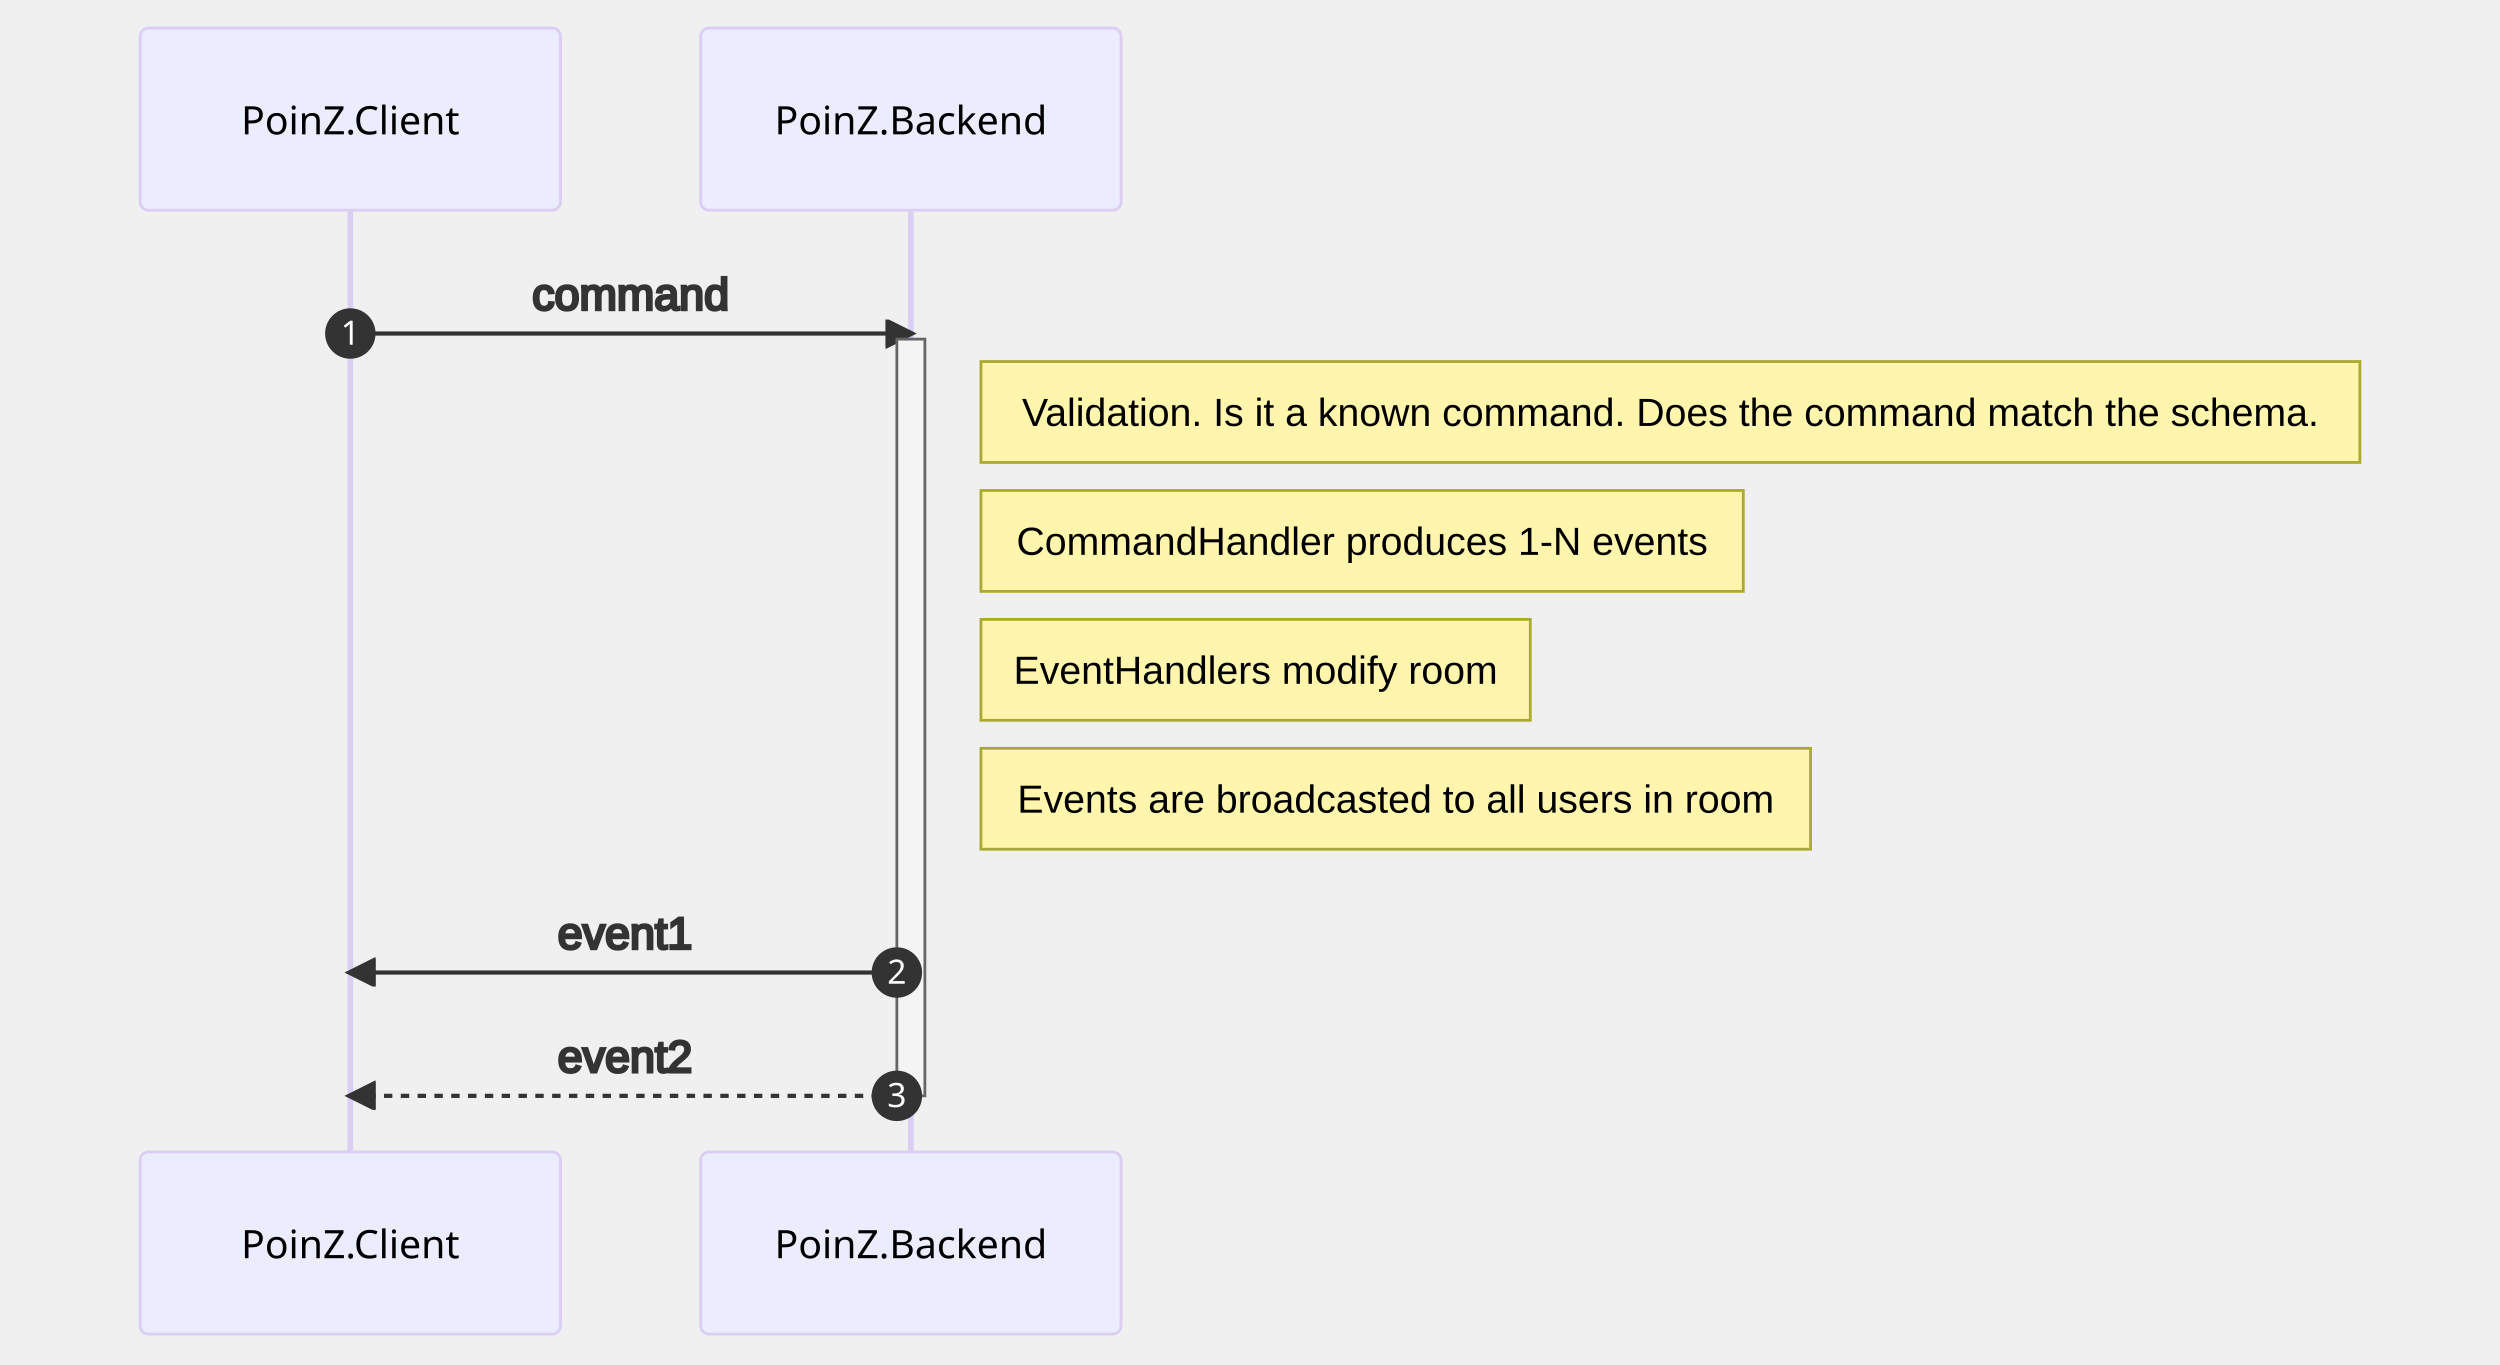
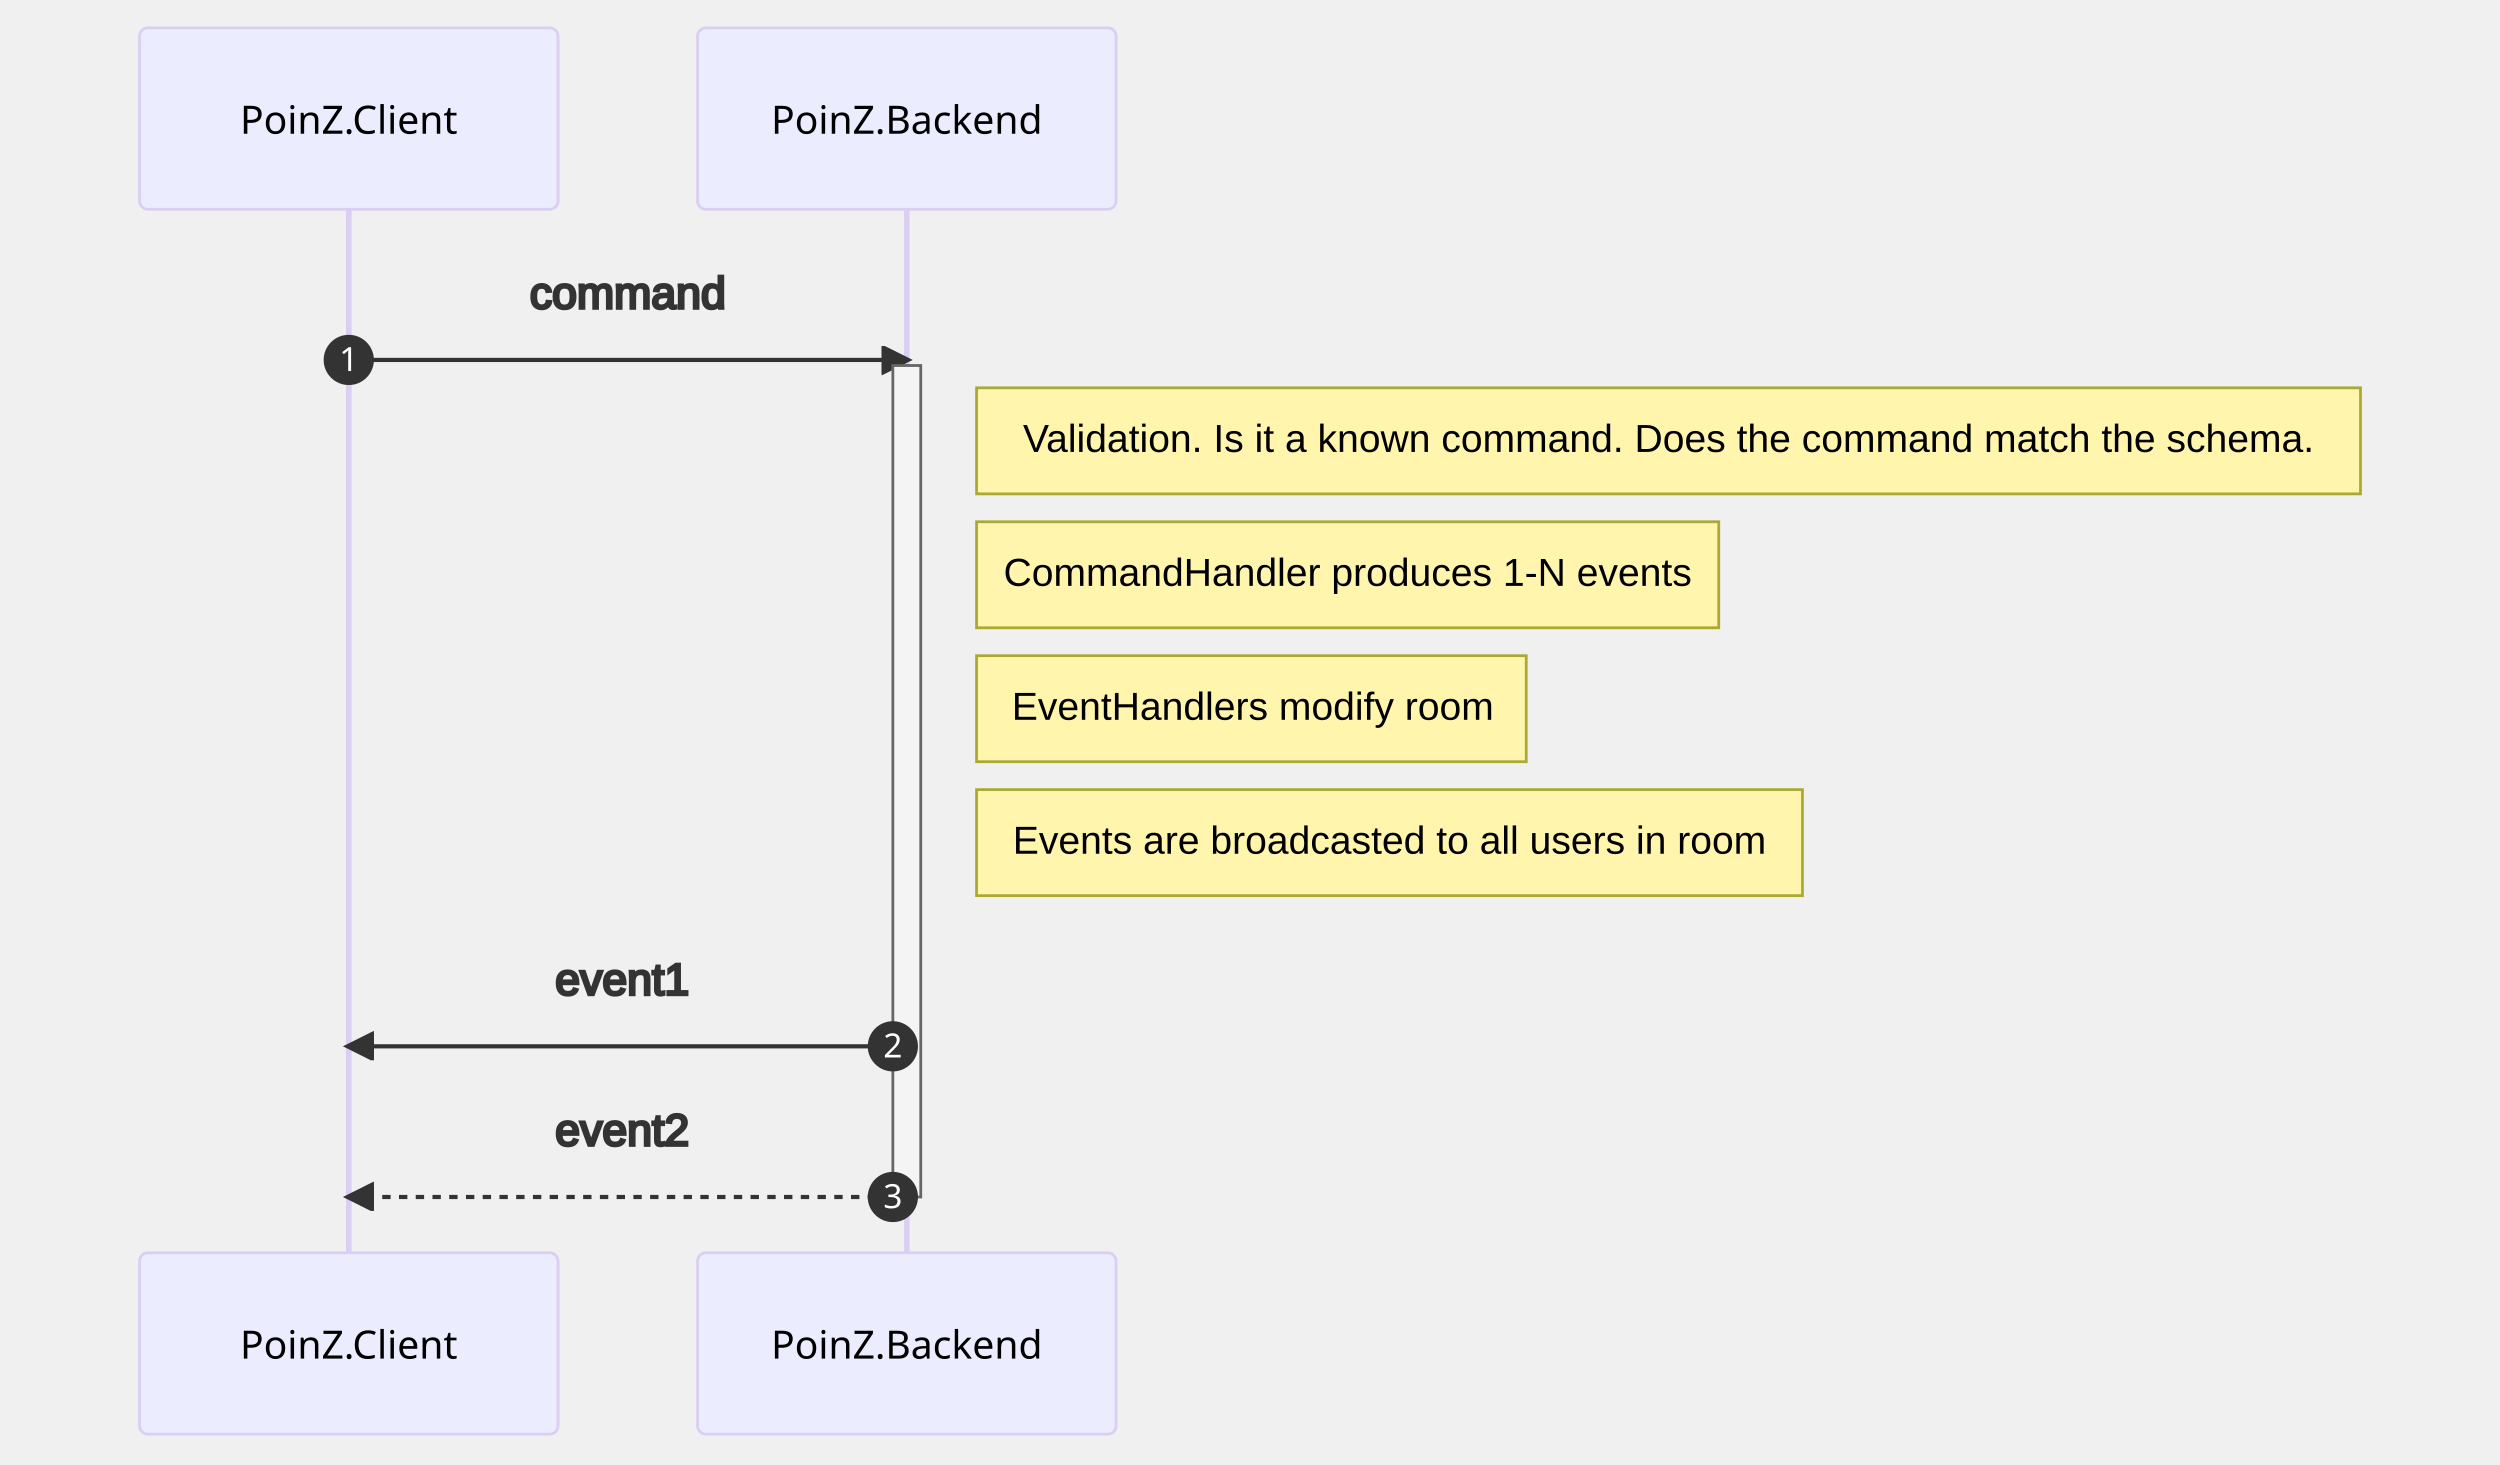
- <svg xmlns="http://www.w3.org/2000/svg" id="mermaid-svg" width="100%" height="487" style="max-width: 892px;" viewBox="-50 -10 892 487">
+ <svg xmlns="http://www.w3.org/2000/svg" id="mermaid-svg" width="100%" height="525" style="max-width: 896px;" viewBox="-50 -10 896 525">
  <style>#mermaid-svg {font-family:"trebuchet ms",verdana,arial,sans-serif;font-size:16px;fill:#333;}#mermaid-svg .error-icon{fill:#552222;}#mermaid-svg .error-text{fill:#552222;stroke:#552222;}#mermaid-svg .edge-thickness-normal{stroke-width:2px;}#mermaid-svg .edge-thickness-thick{stroke-width:3.5px;}#mermaid-svg .edge-pattern-solid{stroke-dasharray:0;}#mermaid-svg .edge-pattern-dashed{stroke-dasharray:3;}#mermaid-svg .edge-pattern-dotted{stroke-dasharray:2;}#mermaid-svg .marker{fill:#333333;stroke:#333333;}#mermaid-svg .marker.cross{stroke:#333333;}#mermaid-svg svg{font-family:"trebuchet ms",verdana,arial,sans-serif;font-size:16px;}#mermaid-svg .actor{stroke:hsl(259.626, 59.777%, 87.902%);fill:#ECECFF;}#mermaid-svg text.actor&gt;tspan{fill:black;stroke:none;}#mermaid-svg .actor-line{stroke:grey;}#mermaid-svg .messageLine0{stroke-width:1.5;stroke-dasharray:none;stroke:#333;}#mermaid-svg .messageLine1{stroke-width:1.5;stroke-dasharray:2,2;stroke:#333;}#mermaid-svg #arrowhead path{fill:#333;stroke:#333;}#mermaid-svg .sequenceNumber{fill:white;}#mermaid-svg #sequencenumber{fill:#333;}#mermaid-svg #crosshead path{fill:#333;stroke:#333;}#mermaid-svg .messageText{fill:#333;stroke:#333;}#mermaid-svg .labelBox{stroke:hsl(259.626, 59.777%, 87.902%);fill:#ECECFF;}#mermaid-svg .labelText,#mermaid-svg .labelText&gt;tspan{fill:black;stroke:none;}#mermaid-svg .loopText,#mermaid-svg .loopText&gt;tspan{fill:black;stroke:none;}#mermaid-svg .loopLine{stroke-width:2px;stroke-dasharray:2,2;stroke:hsl(259.626, 59.777%, 87.902%);fill:hsl(259.626, 59.777%, 87.902%);}#mermaid-svg .note{stroke:#aaaa33;fill:#fff5ad;}#mermaid-svg .noteText,#mermaid-svg .noteText&gt;tspan{fill:black;stroke:none;}#mermaid-svg .activation0{fill:#f4f4f4;stroke:#666;}#mermaid-svg .activation1{fill:#f4f4f4;stroke:#666;}#mermaid-svg .activation2{fill:#f4f4f4;stroke:#666;}#mermaid-svg .actor-man line{stroke:hsl(259.626, 59.777%, 87.902%);fill:#ECECFF;}#mermaid-svg .actor-man circle,#mermaid-svg line{stroke:hsl(259.626, 59.777%, 87.902%);fill:#ECECFF;stroke-width:2px;}#mermaid-svg :root{--mermaid-font-family:"trebuchet ms",verdana,arial,sans-serif;}</style>
  <g />
  <g>
-     <line id="actor0" x1="75" y1="5" x2="75" y2="421" class="200" stroke-width="0.5px" stroke="#999" />
+     <line id="actor0" x1="75" y1="5" x2="75" y2="459" class="200" stroke-width="0.5px" stroke="#999" />
    <rect x="0" y="0" fill="#eaeaea" stroke="#666" width="150" height="65" rx="3" ry="3" class="actor" />
-     <text x="75" y="32.5" dominant-baseline="central" alignment-baseline="central" class="actor" style="text-anchor: middle; font-size: 14px; font-weight: 400; font-family: Open-Sans, sans-serif;">
+     <text x="75" y="32.5" dominant-baseline="central" alignment-baseline="central" class="actor" style="text-anchor: middle; font-size: 14px; font-weight: 400; font-family: Open-Sans, &quot;sans-serif&quot;;">
      <tspan x="75" dy="0">PoinZ.Client</tspan>
    </text>
  </g>
  <g>
-     <line id="actor1" x1="275" y1="5" x2="275" y2="421" class="200" stroke-width="0.5px" stroke="#999" />
+     <line id="actor1" x1="275" y1="5" x2="275" y2="459" class="200" stroke-width="0.5px" stroke="#999" />
    <rect x="200" y="0" fill="#eaeaea" stroke="#666" width="150" height="65" rx="3" ry="3" class="actor" />
-     <text x="275" y="32.5" dominant-baseline="central" alignment-baseline="central" class="actor" style="text-anchor: middle; font-size: 14px; font-weight: 400; font-family: Open-Sans, sans-serif;">
+     <text x="275" y="32.5" dominant-baseline="central" alignment-baseline="central" class="actor" style="text-anchor: middle; font-size: 14px; font-weight: 400; font-family: Open-Sans, &quot;sans-serif&quot;;">
      <tspan x="275" dy="0">PoinZ.Backend</tspan>
    </text>
  </g>
  <defs>
    <marker id="arrowhead" refX="9" refY="5" markerUnits="userSpaceOnUse" markerWidth="12" markerHeight="12" orient="auto">
      <path d="M 0 0 L 10 5 L 0 10 z" />
    </marker>
  </defs>
  <defs>
    <marker id="crosshead" markerWidth="15" markerHeight="8" orient="auto" refX="16" refY="4">
      <path fill="black" stroke="#000000" stroke-width="1px" d="M 9,2 V 6 L16,4 Z" style="stroke-dasharray: 0, 0;" />
      <path fill="none" stroke="#000000" stroke-width="1px" d="M 0,1 L 6,7 M 6,1 L 0,7" style="stroke-dasharray: 0, 0;" />
    </marker>
  </defs>
  <defs>
    <marker id="filled-head" refX="18" refY="7" markerWidth="20" markerHeight="28" orient="auto">
      <path d="M 18,7 L9,13 L14,7 L9,1 Z" />
    </marker>
  </defs>
  <defs>
    <marker id="sequencenumber" refX="15" refY="15" markerWidth="60" markerHeight="40" orient="auto">
      <circle cx="15" cy="15" r="6" />
    </marker>
  </defs>
  <text x="175" y="80" text-anchor="middle" dominant-baseline="middle" alignment-baseline="middle" class="messageText" dy="1em" style="font-family: &quot;trebuchet ms&quot;, verdana, arial, sans-serif; font-size: 16px; font-weight: 400;">command</text>
-   <line x1="75" y1="109" x2="275" y2="109" class="messageLine0" stroke-width="2" stroke="none" marker-end="url(#arrowhead)" marker-start="url(#sequencenumber)" style="fill: none;" />
-   <text x="75" y="113" font-family="sans-serif" font-size="12px" text-anchor="middle" textLength="16px" class="sequenceNumber">1</text>
+   <line x1="75" y1="119" x2="275" y2="119" class="messageLine0" stroke-width="2" stroke="none" marker-end="url(#arrowhead)" marker-start="url(#sequencenumber)" style="fill: none;" />
+   <text x="75" y="123" font-family="sans-serif" font-size="12px" text-anchor="middle" textLength="16px" class="sequenceNumber">1</text>
  <g>
-     <rect x="270" y="111" fill="#EDF2AE" stroke="#666" width="10" height="270" rx="0" ry="0" class="activation0" />
+     <rect x="270" y="121" fill="#EDF2AE" stroke="#666" width="10" height="298" rx="0" ry="0" class="activation0" />
  </g>
  <g>
-     <rect x="300" y="119" fill="#EDF2AE" stroke="#666" width="492" height="36" rx="0" ry="0" class="note" />
-     <text x="546" y="124" text-anchor="middle" dominant-baseline="middle" alignment-baseline="middle" class="noteText" dy="1em" style="font-family: &quot;trebuchet ms&quot;, verdana, arial, sans-serif; font-size: 14px; font-weight: 400;">
-       <tspan x="546">Validation. Is it a known command. Does the command match the schema.</tspan>
+     <rect x="300" y="129" fill="#EDF2AE" stroke="#666" width="496" height="38" rx="0" ry="0" class="note" />
+     <text x="548" y="134" text-anchor="middle" dominant-baseline="middle" alignment-baseline="middle" class="noteText" dy="1em" style="font-family: &quot;trebuchet ms&quot;, verdana, arial, sans-serif; font-size: 14px; font-weight: 400;">
+       <tspan x="548">Validation. Is it a known command. Does the command match the schema.</tspan>
    </text>
  </g>
  <g>
-     <rect x="300" y="165" fill="#EDF2AE" stroke="#666" width="272" height="36" rx="0" ry="0" class="note" />
-     <text x="436" y="170" text-anchor="middle" dominant-baseline="middle" alignment-baseline="middle" class="noteText" dy="1em" style="font-family: &quot;trebuchet ms&quot;, verdana, arial, sans-serif; font-size: 14px; font-weight: 400;">
-       <tspan x="436">CommandHandler produces 1-N events</tspan>
+     <rect x="300" y="177" fill="#EDF2AE" stroke="#666" width="266" height="38" rx="0" ry="0" class="note" />
+     <text x="433" y="182" text-anchor="middle" dominant-baseline="middle" alignment-baseline="middle" class="noteText" dy="1em" style="font-family: &quot;trebuchet ms&quot;, verdana, arial, sans-serif; font-size: 14px; font-weight: 400;">
+       <tspan x="433">CommandHandler produces 1-N events</tspan>
    </text>
  </g>
  <g>
-     <rect x="300" y="211" fill="#EDF2AE" stroke="#666" width="196" height="36" rx="0" ry="0" class="note" />
-     <text x="398" y="216" text-anchor="middle" dominant-baseline="middle" alignment-baseline="middle" class="noteText" dy="1em" style="font-family: &quot;trebuchet ms&quot;, verdana, arial, sans-serif; font-size: 14px; font-weight: 400;">
-       <tspan x="398">EventHandlers modify room</tspan>
+     <rect x="300" y="225" fill="#EDF2AE" stroke="#666" width="197" height="38" rx="0" ry="0" class="note" />
+     <text x="399" y="230" text-anchor="middle" dominant-baseline="middle" alignment-baseline="middle" class="noteText" dy="1em" style="font-family: &quot;trebuchet ms&quot;, verdana, arial, sans-serif; font-size: 14px; font-weight: 400;">
+       <tspan x="399">EventHandlers modify room</tspan>
    </text>
  </g>
  <g>
-     <rect x="300" y="257" fill="#EDF2AE" stroke="#666" width="296" height="36" rx="0" ry="0" class="note" />
-     <text x="448" y="262" text-anchor="middle" dominant-baseline="middle" alignment-baseline="middle" class="noteText" dy="1em" style="font-family: &quot;trebuchet ms&quot;, verdana, arial, sans-serif; font-size: 14px; font-weight: 400;">
+     <rect x="300" y="273" fill="#EDF2AE" stroke="#666" width="296" height="38" rx="0" ry="0" class="note" />
+     <text x="448" y="278" text-anchor="middle" dominant-baseline="middle" alignment-baseline="middle" class="noteText" dy="1em" style="font-family: &quot;trebuchet ms&quot;, verdana, arial, sans-serif; font-size: 14px; font-weight: 400;">
      <tspan x="448">Events are broadcasted to all users in room</tspan>
    </text>
  </g>
-   <text x="173" y="308" text-anchor="middle" dominant-baseline="middle" alignment-baseline="middle" class="messageText" dy="1em" style="font-family: &quot;trebuchet ms&quot;, verdana, arial, sans-serif; font-size: 16px; font-weight: 400;">event1</text>
-   <line x1="270" y1="337" x2="75" y2="337" class="messageLine0" stroke-width="2" stroke="none" marker-end="url(#arrowhead)" marker-start="url(#sequencenumber)" style="fill: none;" />
-   <text x="270" y="341" font-family="sans-serif" font-size="12px" text-anchor="middle" textLength="16px" class="sequenceNumber">2</text>
-   <text x="173" y="352" text-anchor="middle" dominant-baseline="middle" alignment-baseline="middle" class="messageText" dy="1em" style="font-family: &quot;trebuchet ms&quot;, verdana, arial, sans-serif; font-size: 16px; font-weight: 400;">event2</text>
-   <line x1="270" y1="381" x2="75" y2="381" class="messageLine1" stroke-width="2" stroke="none" marker-end="url(#arrowhead)" marker-start="url(#sequencenumber)" style="stroke-dasharray: 3, 3; fill: none;" />
-   <text x="270" y="385" font-family="sans-serif" font-size="12px" text-anchor="middle" textLength="16px" class="sequenceNumber">3</text>
+   <text x="173" y="326" text-anchor="middle" dominant-baseline="middle" alignment-baseline="middle" class="messageText" dy="1em" style="font-family: &quot;trebuchet ms&quot;, verdana, arial, sans-serif; font-size: 16px; font-weight: 400;">event1</text>
+   <line x1="270" y1="365" x2="75" y2="365" class="messageLine0" stroke-width="2" stroke="none" marker-end="url(#arrowhead)" marker-start="url(#sequencenumber)" style="fill: none;" />
+   <text x="270" y="369" font-family="sans-serif" font-size="12px" text-anchor="middle" textLength="16px" class="sequenceNumber">2</text>
+   <text x="173" y="380" text-anchor="middle" dominant-baseline="middle" alignment-baseline="middle" class="messageText" dy="1em" style="font-family: &quot;trebuchet ms&quot;, verdana, arial, sans-serif; font-size: 16px; font-weight: 400;">event2</text>
+   <line x1="270" y1="419" x2="75" y2="419" class="messageLine1" stroke-width="2" stroke="none" marker-end="url(#arrowhead)" marker-start="url(#sequencenumber)" style="stroke-dasharray: 3, 3; fill: none;" />
+   <text x="270" y="423" font-family="sans-serif" font-size="12px" text-anchor="middle" textLength="16px" class="sequenceNumber">3</text>
  <g>
-     <rect x="0" y="401" fill="#eaeaea" stroke="#666" width="150" height="65" rx="3" ry="3" class="actor" />
-     <text x="75" y="433.5" dominant-baseline="central" alignment-baseline="central" class="actor" style="text-anchor: middle; font-size: 14px; font-weight: 400; font-family: Open-Sans, sans-serif;">
+     <rect x="0" y="439" fill="#eaeaea" stroke="#666" width="150" height="65" rx="3" ry="3" class="actor" />
+     <text x="75" y="471.5" dominant-baseline="central" alignment-baseline="central" class="actor" style="text-anchor: middle; font-size: 14px; font-weight: 400; font-family: Open-Sans, &quot;sans-serif&quot;;">
      <tspan x="75" dy="0">PoinZ.Client</tspan>
    </text>
  </g>
  <g>
-     <rect x="200" y="401" fill="#eaeaea" stroke="#666" width="150" height="65" rx="3" ry="3" class="actor" />
-     <text x="275" y="433.5" dominant-baseline="central" alignment-baseline="central" class="actor" style="text-anchor: middle; font-size: 14px; font-weight: 400; font-family: Open-Sans, sans-serif;">
+     <rect x="200" y="439" fill="#eaeaea" stroke="#666" width="150" height="65" rx="3" ry="3" class="actor" />
+     <text x="275" y="471.5" dominant-baseline="central" alignment-baseline="central" class="actor" style="text-anchor: middle; font-size: 14px; font-weight: 400; font-family: Open-Sans, &quot;sans-serif&quot;;">
      <tspan x="275" dy="0">PoinZ.Backend</tspan>
    </text>
  </g>
</svg>
